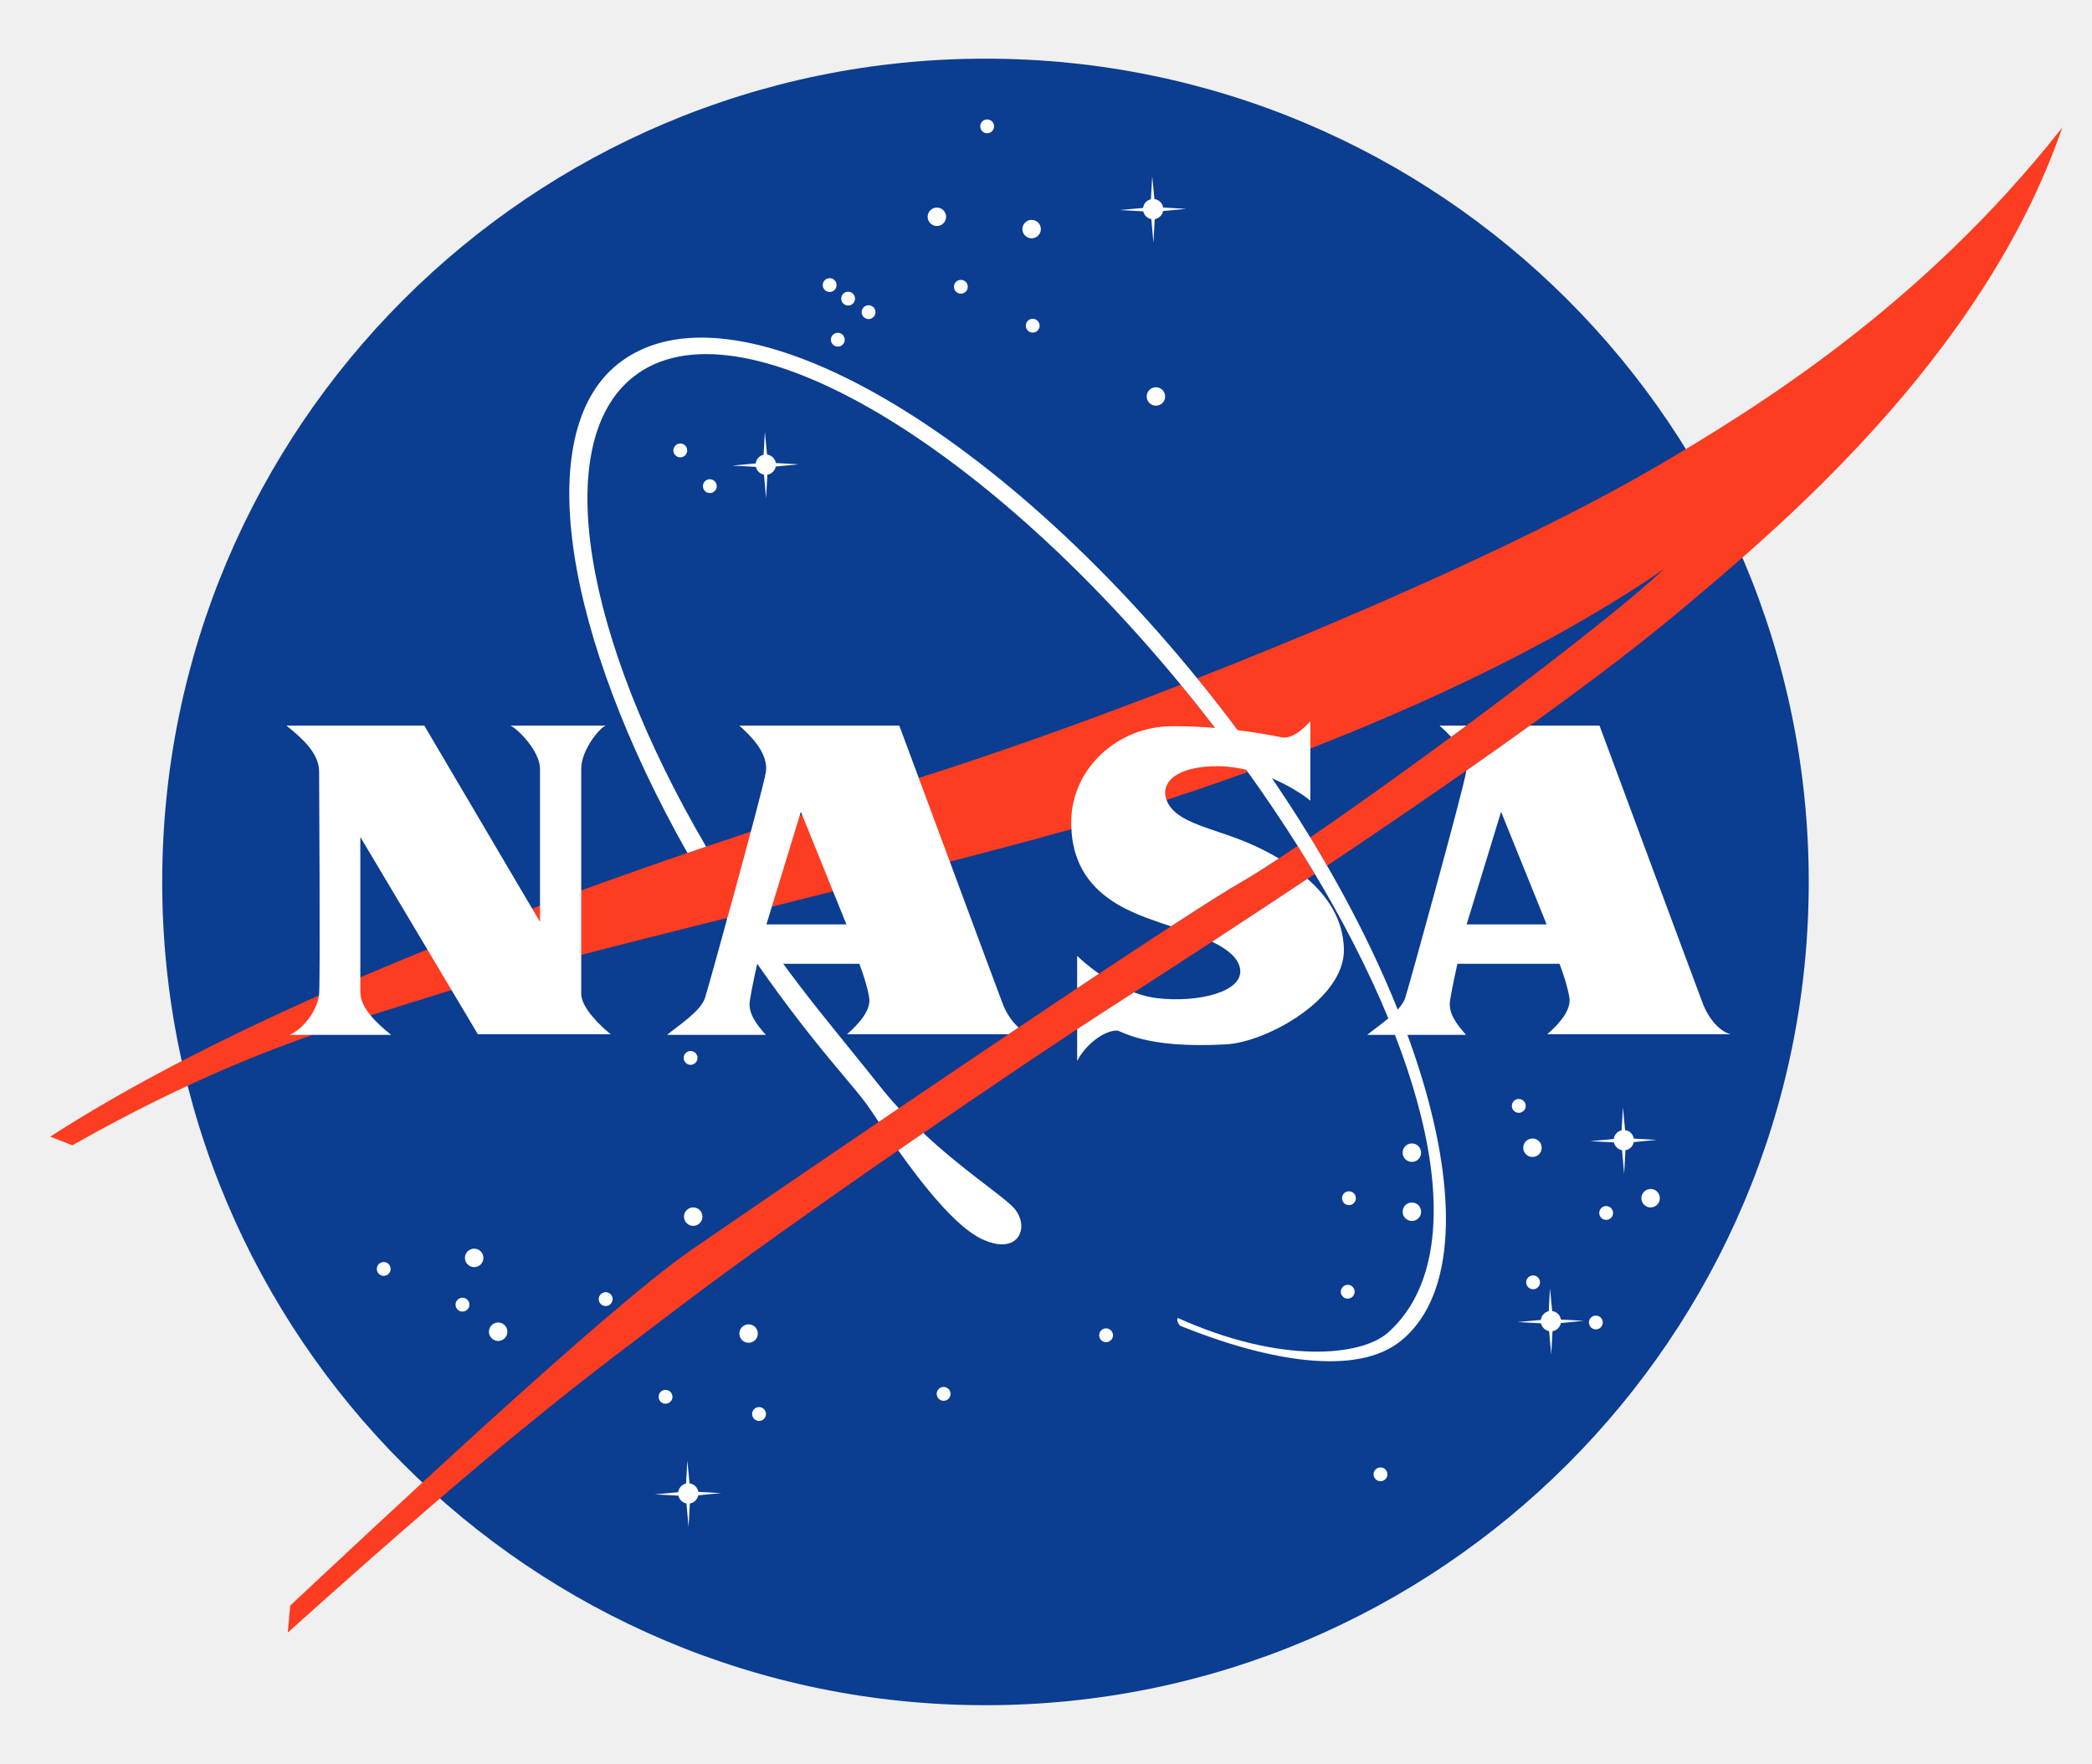
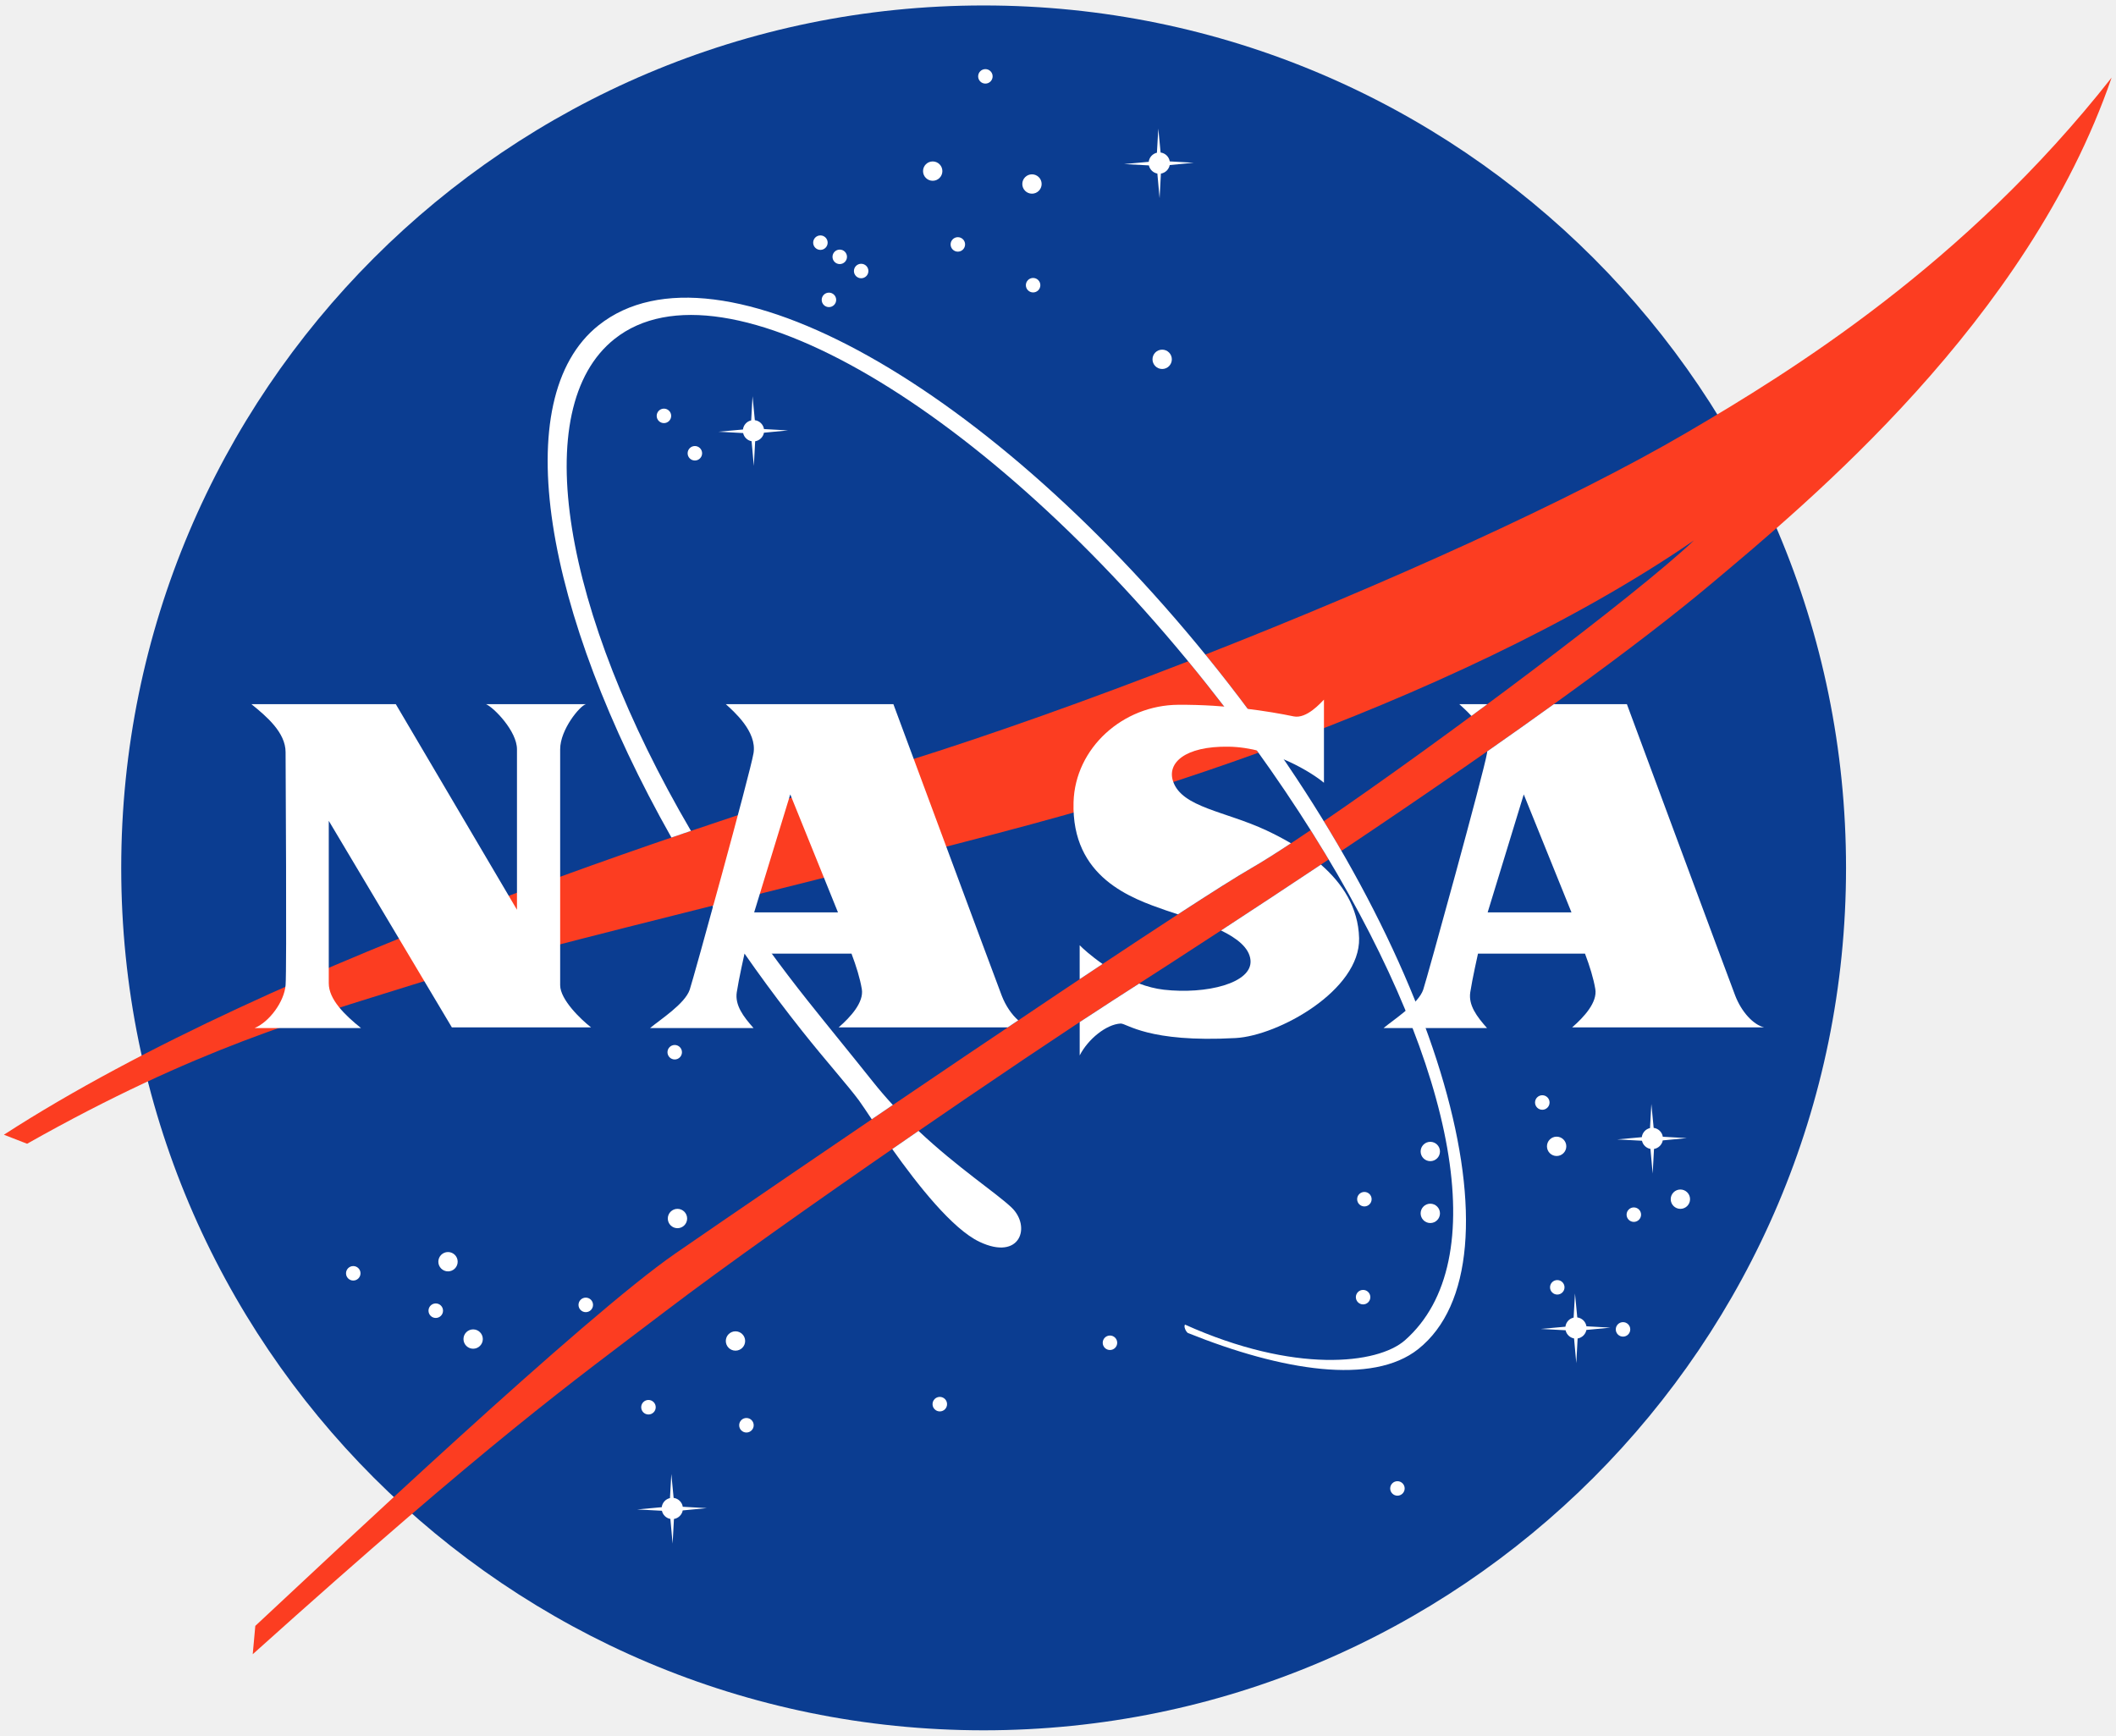
- <svg xmlns="http://www.w3.org/2000/svg" viewBox="2 2 102 86" width="102.00" height="86.00">
+ <svg xmlns="http://www.w3.org/2000/svg" viewBox="4.267 4.606 98.487 80.788" width="98.49" height="80.79">
  <circle cx="50.049" cy="45" fill="#0b3d91" r="40.14" />
  <g fill="#fff">
    <circle cx="47.679" cy="12.57" r=".45" />
    <circle cx="52.299" cy="13.17" r=".45" />
    <circle cx="58.359" cy="21.33" r=".45" />
    <circle cx="25.119" cy="63.33" r=".45" />
    <circle cx="26.289" cy="66.93" r=".45" />
    <circle cx="20.709" cy="63.87" r=".337" />
    <circle cx="39.009" cy="70.942" r=".338" />
    <circle cx="67.711" cy="64.98" r=".337" />
    <circle cx="76.052" cy="55.92" r=".338" />
    <circle cx="35.169" cy="23.962" r=".337" />
    <circle cx="44.349" cy="17.22" r=".337" />
    <circle cx="43.352" cy="16.56" r=".337" />
    <circle cx="42.452" cy="15.9" r=".337" />
    <circle cx="36.609" cy="25.703" r=".337" />
    <circle cx="50.131" cy="8.16" r=".337" />
    <circle cx="52.352" cy="17.88" r=".337" />
    <circle cx="48.849" cy="15.982" r=".337" />
    <circle cx="42.849" cy="18.563" r=".337" />
    <circle cx="69.309" cy="73.883" r=".337" />
    <circle cx="24.549" cy="65.61" r=".338" />
    <circle cx="48.009" cy="69.96" r=".338" />
    <circle cx="31.531" cy="65.34" r=".338" />
    <circle cx="34.449" cy="70.103" r=".338" />
    <circle cx="55.929" cy="67.103" r=".337" />
    <circle cx="67.771" cy="60.42" r=".337" />
    <circle cx="76.749" cy="64.522" r=".337" />
    <circle cx="79.809" cy="66.48" r=".337" />
    <circle cx="80.312" cy="61.14" r=".337" />
    <circle cx="35.671" cy="53.58" r=".337" />
    <circle cx="35.799" cy="61.32" r=".45" />
    <circle cx="38.499" cy="67.02" r=".45" />
    <circle cx="70.839" cy="61.08" r=".45" />
    <circle cx="82.479" cy="60.42" r=".45" />
    <circle cx="76.719" cy="57.96" r=".45" />
    <circle cx="70.839" cy="58.2" r=".45" />
    <path d="M58.71 12.288l1.119-.107-1.117-.063c-.035-.216-.208-.385-.426-.413l-.107-1.114-.064 1.123c-.202.045-.357.214-.382.424l-1.144.104 1.152.062c.042.193.198.344.394.38l.104 1.148.061-1.146C58.507 12.651 58.671 12.492 58.71 12.288z" />
    <path d="M39.824 24.746l1.119-.107-1.117-.063c-.034-.216-.208-.385-.426-.413l-.107-1.114-.063 1.123c-.203.045-.358.214-.383.424l-1.144.104 1.152.062c.042.193.198.344.394.38l.104 1.148.062-1.146C39.622 25.11 39.786 24.95 39.824 24.746z" />
    <path d="M81.659 57.684l1.119-.107-1.117-.063c-.034-.216-.208-.385-.426-.413l-.107-1.114-.063 1.123c-.202.045-.357.214-.382.424l-1.144.104 1.152.062c.042.193.198.344.394.38l.104 1.148.062-1.146C81.456 58.048 81.62 57.889 81.659 57.684z" />
    <path d="M36.044 74.906l1.119-.107-1.117-.063c-.035-.216-.208-.385-.426-.413l-.107-1.113-.063 1.122c-.203.045-.358.214-.383.424l-1.144.104 1.152.062c.042.193.198.345.394.38l.104 1.148.062-1.146C35.841 75.27 36.006 75.11 36.044 74.906z" />
    <path d="M78.104 66.506l1.119-.107-1.117-.063c-.034-.216-.208-.385-.426-.413l-.107-1.114-.063 1.122c-.202.045-.357.214-.382.424l-1.144.104 1.152.062c.042.193.198.344.394.38l.104 1.148.062-1.146C77.901 66.87 78.066 66.71 78.104 66.506z" />
    <path d="M59.568 35.385c-4.667 1.814-9.219 3.433-13.06 4.635-7.805 2.444-29.16 9.06-42.06 17.4l1.08.42c7.86-4.44 12.969-5.835 17.88-7.38 5.34-1.68 22.603-5.72 30.42-7.92 2.641-.743 5.734-1.716 9.01-2.9-.762-1.063-1.566-2.129-2.412-3.193C60.143 36.088 59.856 35.734 59.568 35.385zM65.27 43.244c-1.13.763-2.077 1.372-2.74 1.756-3.84 2.22-22.561 15-26.82 17.94s-16.08 14.1-19.56 17.34l-.12 1.319c11.22-10.08 14.74-12.566 19.2-15.959 5.52-4.2 16.939-11.97 20.82-14.46 3.71-2.38 7.056-4.569 10.059-6.572-.049-.082-.098-.164-.147-.247C65.736 43.99 65.505 43.618 65.27 43.244zM82.809 24.72c-5.466 3.204-14.081 7.071-22.439 10.352.2.245.399.492.597.741.934 1.176 1.815 2.36 2.644 3.545 6.57-2.42 13.779-5.668 19.499-9.599-2.725 2.582-11.734 9.315-17.227 13.068.283.461.557.922.822 1.381 8.322-5.569 13.922-9.668 17.185-12.409 4.5-3.78 14.76-12.24 18.66-23.58C95.709 16.92 87.621 21.899 82.809 24.72z" fill="#fc3d21" />
    <path d="M44.884 54.939c-.885-1.114-2.109-2.606-3.028-3.763-1.229-1.547-2.366-3.11-3.408-4.671-.34.085-.679.17-1.018.255 1.258 1.963 2.655 3.923 4.177 5.839 1.112 1.4 2.123 2.527 2.641 3.228.105.142.313.456.594.874.324-.22.651-.442.981-.666C45.504 55.688 45.189 55.323 44.884 54.939zM51.344 60.803c-.727-.688-2.49-1.837-4.325-3.561-.405.278-.814.56-1.224.844 1.185 1.67 2.799 3.721 4.063 4.319C51.762 63.307 52.275 61.685 51.344 60.803zM60.967 35.813c-10.492-13.206-23.309-20.461-28.835-16.07-4.292 3.41-2.53 13.376 3.386 23.845.306-.105.609-.208.909-.31-5.971-10.2-7.605-19.679-3.557-22.896 5.087-4.042 17.37 3.241 27.558 16.064 2.109 2.654 3.963 5.318 5.533 7.915 6.012 9.95 7.857 18.948 3.703 22.621-1.271 1.124-5.155 1.565-10.243-.725-.071.089.043.33.132.389 4.392 1.766 8.599 2.439 10.723.752C75.38 63.342 71.459 49.019 60.967 35.813z" />
    <path d="M15.969 37.38h6.72l5.64 9.57c0 0 0-6.93 0-7.47 0-.84-1.065-1.935-1.44-2.1.45 0 4.38 0 4.65 0-.285.075-1.2 1.185-1.2 2.1 0 .45 0 10.5 0 10.98 0 .675.975 1.605 1.44 1.965h-6.48l-5.73-9.615c0 0 0 7.17 0 7.56 0 .75.735 1.47 1.5 2.085h-4.95c.705-.3 1.38-1.245 1.44-1.995s0-10.425 0-10.845C17.559 38.7 16.674 37.95 15.969 37.38z" />
    <path d="M77.439 52.425h8.94c-.495-.12-1.05-.705-1.35-1.485-.3-.78-5.04-13.56-5.04-13.56H76.59c-.964.694-1.997 1.426-3.1 2.197-.003.028-.006.056-.011.083-.148.9-2.808 10.534-2.97 11.01-.225.66-1.38 1.395-1.845 1.785h4.815c-.48-.54-.87-1.065-.78-1.665.09-.6.36-1.8.36-1.8h4.98c.225.6.393 1.139.48 1.65C78.624 51.255 77.994 51.945 77.439 52.425zM73.509 47.07l1.68-5.49 2.22 5.49H73.509zM72.752 37.928c.247-.182.495-.365.742-.548h-1.305C72.319 37.5 72.534 37.689 72.752 37.928z" />
    <path d="M38.559 50.79c.09-.6.36-1.8.36-1.8h4.98c.225.6.393 1.139.48 1.65.105.615-.525 1.305-1.08 1.785h7.871c.164-.11.327-.22.49-.329-.305-.27-.586-.675-.771-1.156-.3-.78-5.04-13.56-5.04-13.56h-7.8c.375.345 1.455 1.275 1.29 2.28-.147.9-2.808 10.534-2.97 11.01-.225.66-1.38 1.395-1.845 1.785h4.815C38.859 51.915 38.469 51.39 38.559 50.79zM41.049 41.58l2.22 5.49h-3.9L41.049 41.58z" />
    <path d="M65.748 44.848c-1.468.978-3.017 1.999-4.649 3.065.732.355 1.315.801 1.371 1.377.104 1.082-2.07 1.605-4.035 1.38-.393-.045-.779-.148-1.147-.286-.408.263-.82.528-1.238.796-.425.273-.941.609-1.53.997v1.553c.39-.765 1.243-1.45 1.905-1.485.285-.015 1.275.9 5.355.675 1.98-.109 5.805-2.22 5.745-4.65C67.489 46.834 66.739 45.714 65.748 44.848zM54.519 48.6v1.582c.361-.241.717-.478 1.066-.709C55.036 49.091 54.647 48.734 54.519 48.6zM64.353 43.855c-.38-.225-.765-.422-1.134-.596-1.92-.9-3.93-1.065-4.35-2.28-.296-.857.54-1.65 2.58-1.62 2.04.03 3.93 1.245 4.44 1.68v-3.87c-.15.15-.808.905-1.41.78-1.155-.24-3.12-.553-5.37-.54-2.58.015-4.8 2.009-4.875 4.53-.105 3.525 2.715 4.485 4.305 5.04.164.057.351.118.554.183 1.525-.992 2.731-1.756 3.437-2.163C63.004 44.726 63.625 44.334 64.353 43.855z" />
  </g>
</svg>
